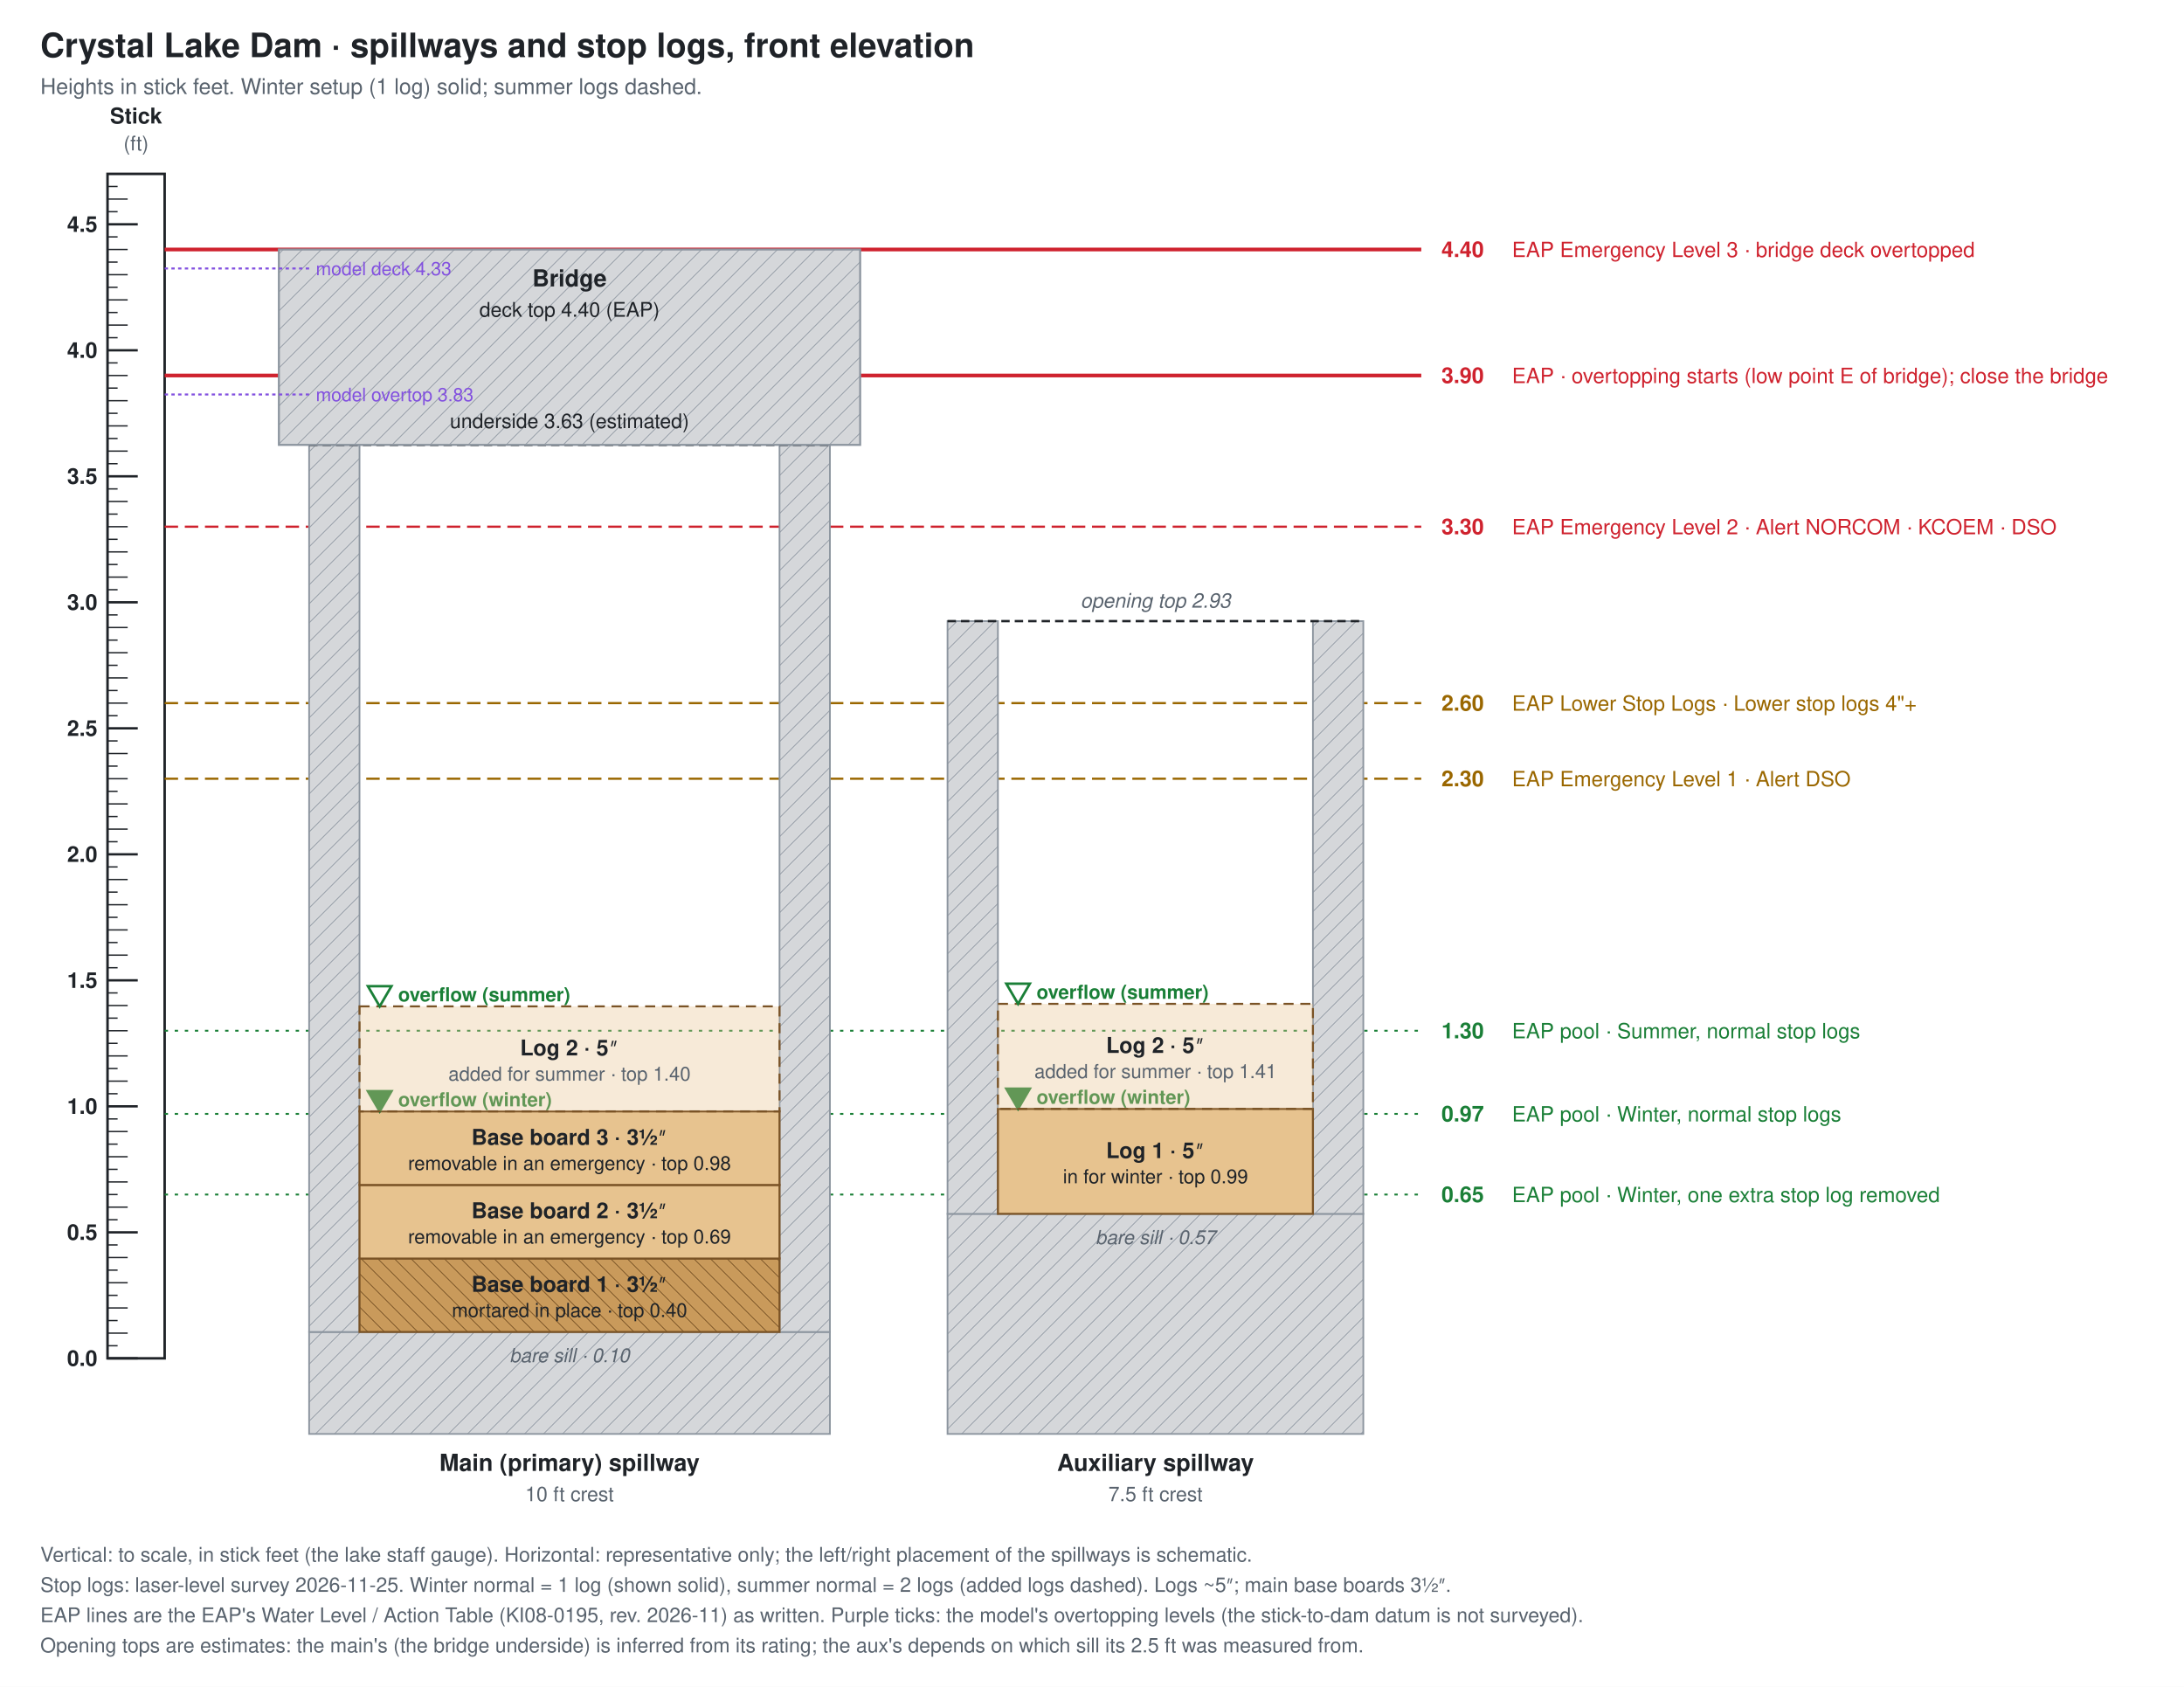
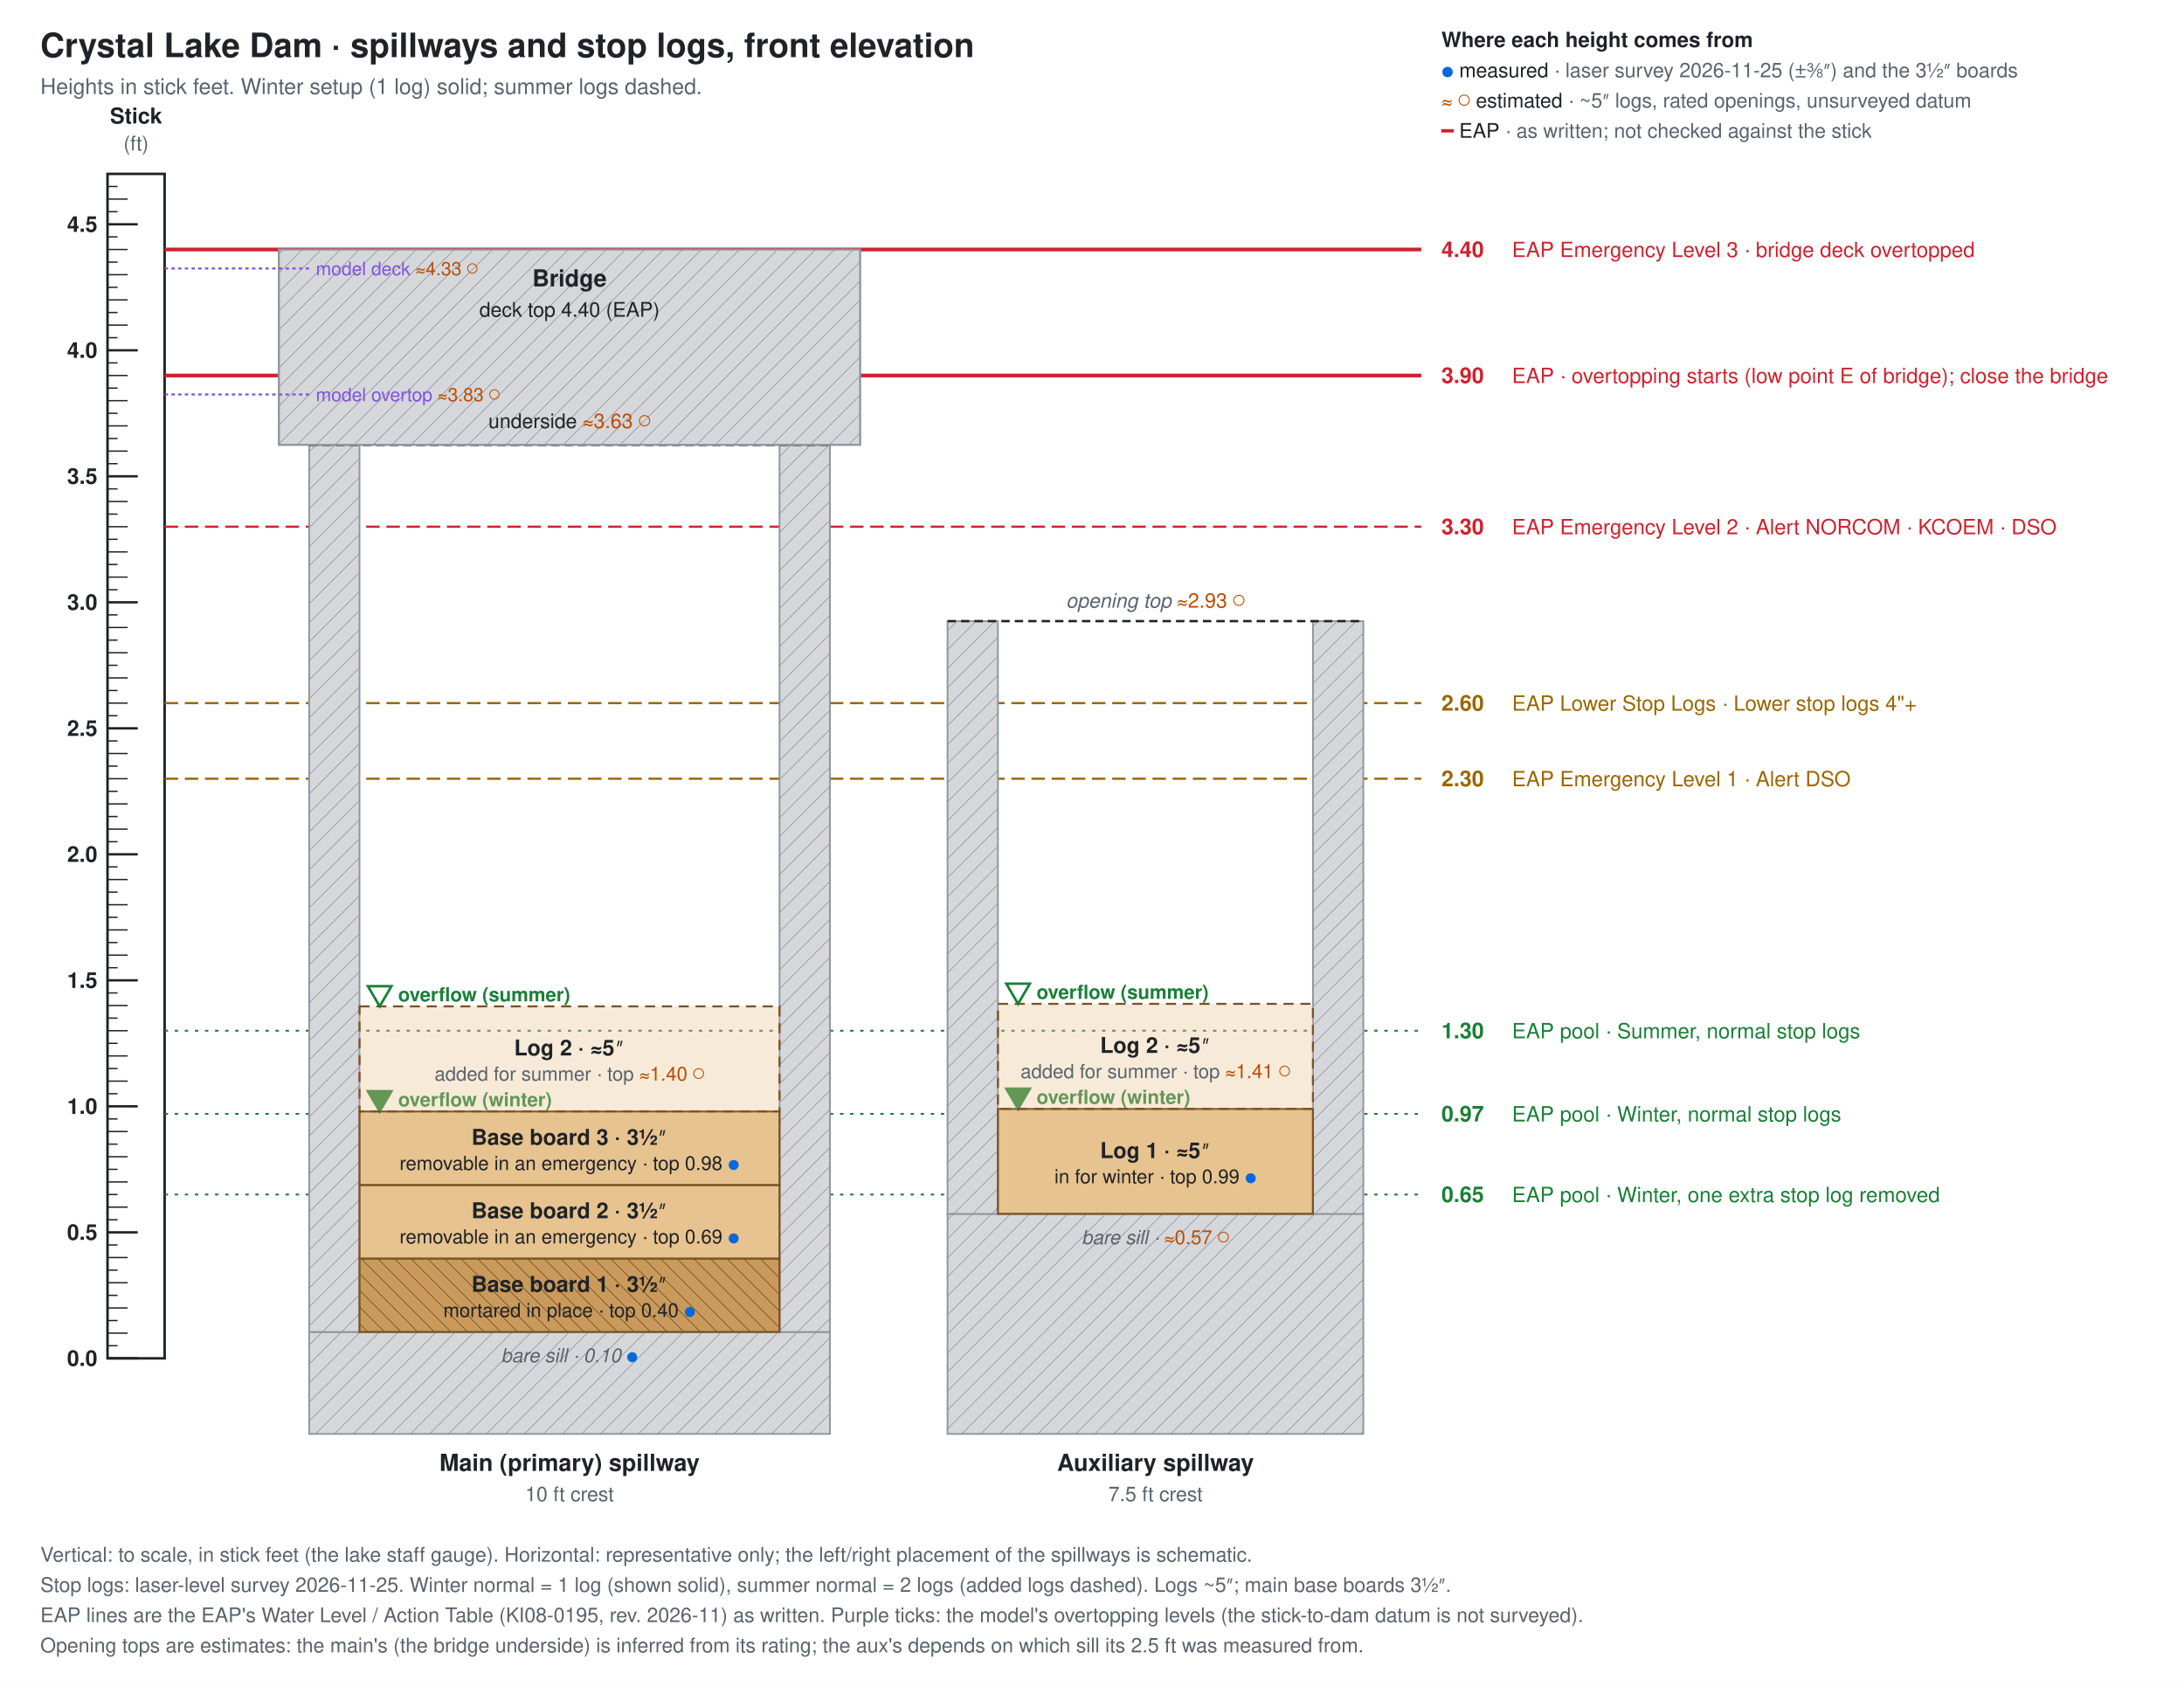
<svg xmlns="http://www.w3.org/2000/svg" width="1300" height="1004" viewBox="0 0 1300 1004" font-family="-apple-system, Helvetica, Arial, sans-serif">
  <defs>
    <pattern id="hatch" width="8" height="8" patternUnits="userSpaceOnUse" patternTransform="rotate(45)">
      <rect width="8" height="8" fill="#d5d7da" />
      <line x1="0" y1="0" x2="0" y2="8" stroke="#8c959f" stroke-width="0.8" />
    </pattern>
    <pattern id="mortar" width="7" height="7" patternUnits="userSpaceOnUse" patternTransform="rotate(-45)">
      <rect width="7" height="7" fill="#c99a5b" />
      <line x1="0" y1="0" x2="0" y2="7" stroke="#7a5326" stroke-width="0.9" />
    </pattern>
  </defs>
  <rect width="1300" height="1004" fill="#ffffff" />
  <text x="24.0" y="34.0" font-size="20" text-anchor="start" font-weight="700" fill="#1f2328">Crystal Lake Dam · spillways and stop logs, front elevation</text>
  <text x="24.0" y="56.0" font-size="13" text-anchor="start" font-weight="400" fill="#59636e">Heights in stick feet. Winter setup (1 log) solid; summer logs dashed.</text>
+   <text x="858.0" y="28.0" font-size="12.5" text-anchor="start" font-weight="700" fill="#1f2328">Where each height comes from</text>
+   <text x="858.0" y="46.0" font-size="12" text-anchor="start" font-weight="400" fill="#1f2328">
+     <tspan fill="#0969da">●</tspan> measured <tspan fill="#59636e">· laser survey 2026-11-25 (±⅜″) and the 3½″ boards</tspan>
+   </text>
+   <text x="858.0" y="64.0" font-size="12" text-anchor="start" font-weight="400" fill="#1f2328">
+     <tspan fill="#bc4c00">≈ ○</tspan> estimated <tspan fill="#59636e">· ~5″ logs, rated openings, unsurveyed datum</tspan>
+   </text>
+   <text x="858.0" y="82.0" font-size="12" text-anchor="start" font-weight="400" fill="#1f2328">
+     <tspan fill="#cf222e">━</tspan> EAP <tspan fill="#59636e">· as written; not checked against the stick</tspan>
+   </text>
  <rect x="64.0" y="103.5" width="34.0" height="705.0" fill="#ffffff" stroke="#1f2328" stroke-width="1.5" />
  <text x="81.0" y="73.5" font-size="13" text-anchor="middle" font-weight="600" fill="#1f2328">Stick</text>
  <text x="81.0" y="89.5" font-size="12" text-anchor="middle" font-weight="400" fill="#59636e">(ft)</text>
  <line x1="64.0" y1="808.5" x2="82.0" y2="808.5" stroke="#1f2328" stroke-width="1.4" />
  <text x="58.0" y="813.0" font-size="13" text-anchor="end" font-weight="600" fill="#1f2328">0.0</text>
  <line x1="64.0" y1="801.0" x2="70.0" y2="801.0" stroke="#1f2328" stroke-width="0.8" />
  <line x1="64.0" y1="793.5" x2="76.0" y2="793.5" stroke="#1f2328" stroke-width="0.8" />
  <line x1="64.0" y1="786.0" x2="70.0" y2="786.0" stroke="#1f2328" stroke-width="0.8" />
  <line x1="64.0" y1="778.5" x2="76.0" y2="778.5" stroke="#1f2328" stroke-width="0.8" />
  <line x1="64.0" y1="771.0" x2="70.0" y2="771.0" stroke="#1f2328" stroke-width="0.8" />
  <line x1="64.0" y1="763.5" x2="76.0" y2="763.5" stroke="#1f2328" stroke-width="0.8" />
  <line x1="64.0" y1="756.0" x2="70.0" y2="756.0" stroke="#1f2328" stroke-width="0.8" />
  <line x1="64.0" y1="748.5" x2="76.0" y2="748.5" stroke="#1f2328" stroke-width="0.8" />
  <line x1="64.0" y1="741.0" x2="70.0" y2="741.0" stroke="#1f2328" stroke-width="0.8" />
  <line x1="64.0" y1="733.5" x2="82.0" y2="733.5" stroke="#1f2328" stroke-width="1.4" />
  <text x="58.0" y="738.0" font-size="13" text-anchor="end" font-weight="600" fill="#1f2328">0.5</text>
  <line x1="64.0" y1="726.0" x2="70.0" y2="726.0" stroke="#1f2328" stroke-width="0.8" />
  <line x1="64.0" y1="718.5" x2="76.0" y2="718.5" stroke="#1f2328" stroke-width="0.8" />
  <line x1="64.0" y1="711.0" x2="70.0" y2="711.0" stroke="#1f2328" stroke-width="0.8" />
  <line x1="64.0" y1="703.5" x2="76.0" y2="703.5" stroke="#1f2328" stroke-width="0.8" />
  <line x1="64.0" y1="696.0" x2="70.0" y2="696.0" stroke="#1f2328" stroke-width="0.8" />
  <line x1="64.0" y1="688.5" x2="76.0" y2="688.5" stroke="#1f2328" stroke-width="0.8" />
  <line x1="64.0" y1="681.0" x2="70.0" y2="681.0" stroke="#1f2328" stroke-width="0.8" />
  <line x1="64.0" y1="673.5" x2="76.0" y2="673.5" stroke="#1f2328" stroke-width="0.8" />
  <line x1="64.0" y1="666.0" x2="70.0" y2="666.0" stroke="#1f2328" stroke-width="0.8" />
  <line x1="64.0" y1="658.5" x2="82.0" y2="658.5" stroke="#1f2328" stroke-width="1.4" />
  <text x="58.0" y="663.0" font-size="13" text-anchor="end" font-weight="600" fill="#1f2328">1.0</text>
  <line x1="64.0" y1="651.0" x2="70.0" y2="651.0" stroke="#1f2328" stroke-width="0.8" />
  <line x1="64.0" y1="643.5" x2="76.0" y2="643.5" stroke="#1f2328" stroke-width="0.8" />
  <line x1="64.0" y1="636.0" x2="70.0" y2="636.0" stroke="#1f2328" stroke-width="0.8" />
  <line x1="64.0" y1="628.5" x2="76.0" y2="628.5" stroke="#1f2328" stroke-width="0.8" />
  <line x1="64.0" y1="621.0" x2="70.0" y2="621.0" stroke="#1f2328" stroke-width="0.8" />
  <line x1="64.0" y1="613.5" x2="76.0" y2="613.5" stroke="#1f2328" stroke-width="0.8" />
  <line x1="64.0" y1="606.0" x2="70.0" y2="606.0" stroke="#1f2328" stroke-width="0.8" />
  <line x1="64.0" y1="598.5" x2="76.0" y2="598.5" stroke="#1f2328" stroke-width="0.8" />
  <line x1="64.0" y1="591.0" x2="70.0" y2="591.0" stroke="#1f2328" stroke-width="0.8" />
  <line x1="64.0" y1="583.5" x2="82.0" y2="583.5" stroke="#1f2328" stroke-width="1.4" />
  <text x="58.0" y="588.0" font-size="13" text-anchor="end" font-weight="600" fill="#1f2328">1.5</text>
  <line x1="64.0" y1="576.0" x2="70.0" y2="576.0" stroke="#1f2328" stroke-width="0.8" />
  <line x1="64.0" y1="568.5" x2="76.0" y2="568.5" stroke="#1f2328" stroke-width="0.8" />
  <line x1="64.0" y1="561.0" x2="70.0" y2="561.0" stroke="#1f2328" stroke-width="0.8" />
  <line x1="64.0" y1="553.5" x2="76.0" y2="553.5" stroke="#1f2328" stroke-width="0.8" />
  <line x1="64.0" y1="546.0" x2="70.0" y2="546.0" stroke="#1f2328" stroke-width="0.8" />
  <line x1="64.0" y1="538.5" x2="76.0" y2="538.5" stroke="#1f2328" stroke-width="0.8" />
  <line x1="64.0" y1="531.0" x2="70.0" y2="531.0" stroke="#1f2328" stroke-width="0.8" />
  <line x1="64.0" y1="523.5" x2="76.0" y2="523.5" stroke="#1f2328" stroke-width="0.8" />
  <line x1="64.0" y1="516.0" x2="70.0" y2="516.0" stroke="#1f2328" stroke-width="0.8" />
  <line x1="64.0" y1="508.5" x2="82.0" y2="508.5" stroke="#1f2328" stroke-width="1.4" />
  <text x="58.0" y="513.0" font-size="13" text-anchor="end" font-weight="600" fill="#1f2328">2.0</text>
  <line x1="64.0" y1="501.0" x2="70.0" y2="501.0" stroke="#1f2328" stroke-width="0.8" />
  <line x1="64.0" y1="493.5" x2="76.0" y2="493.5" stroke="#1f2328" stroke-width="0.8" />
  <line x1="64.0" y1="486.0" x2="70.0" y2="486.0" stroke="#1f2328" stroke-width="0.8" />
  <line x1="64.0" y1="478.5" x2="76.0" y2="478.5" stroke="#1f2328" stroke-width="0.8" />
  <line x1="64.0" y1="471.0" x2="70.0" y2="471.0" stroke="#1f2328" stroke-width="0.8" />
  <line x1="64.0" y1="463.5" x2="76.0" y2="463.5" stroke="#1f2328" stroke-width="0.8" />
  <line x1="64.0" y1="456.0" x2="70.0" y2="456.0" stroke="#1f2328" stroke-width="0.8" />
  <line x1="64.0" y1="448.5" x2="76.0" y2="448.5" stroke="#1f2328" stroke-width="0.8" />
  <line x1="64.0" y1="441.0" x2="70.0" y2="441.0" stroke="#1f2328" stroke-width="0.8" />
  <line x1="64.0" y1="433.5" x2="82.0" y2="433.5" stroke="#1f2328" stroke-width="1.4" />
  <text x="58.0" y="438.0" font-size="13" text-anchor="end" font-weight="600" fill="#1f2328">2.5</text>
  <line x1="64.0" y1="426.0" x2="70.0" y2="426.0" stroke="#1f2328" stroke-width="0.8" />
  <line x1="64.0" y1="418.5" x2="76.0" y2="418.5" stroke="#1f2328" stroke-width="0.8" />
  <line x1="64.0" y1="411.0" x2="70.0" y2="411.0" stroke="#1f2328" stroke-width="0.8" />
  <line x1="64.0" y1="403.5" x2="76.0" y2="403.5" stroke="#1f2328" stroke-width="0.8" />
  <line x1="64.0" y1="396.0" x2="70.0" y2="396.0" stroke="#1f2328" stroke-width="0.8" />
  <line x1="64.0" y1="388.5" x2="76.0" y2="388.5" stroke="#1f2328" stroke-width="0.8" />
  <line x1="64.0" y1="381.0" x2="70.0" y2="381.0" stroke="#1f2328" stroke-width="0.8" />
  <line x1="64.0" y1="373.5" x2="76.0" y2="373.5" stroke="#1f2328" stroke-width="0.8" />
  <line x1="64.0" y1="366.0" x2="70.0" y2="366.0" stroke="#1f2328" stroke-width="0.8" />
  <line x1="64.0" y1="358.5" x2="82.0" y2="358.5" stroke="#1f2328" stroke-width="1.4" />
  <text x="58.0" y="363.0" font-size="13" text-anchor="end" font-weight="600" fill="#1f2328">3.0</text>
  <line x1="64.0" y1="351.0" x2="70.0" y2="351.0" stroke="#1f2328" stroke-width="0.8" />
  <line x1="64.0" y1="343.5" x2="76.0" y2="343.5" stroke="#1f2328" stroke-width="0.8" />
  <line x1="64.0" y1="336.0" x2="70.0" y2="336.0" stroke="#1f2328" stroke-width="0.8" />
  <line x1="64.0" y1="328.5" x2="76.0" y2="328.5" stroke="#1f2328" stroke-width="0.8" />
  <line x1="64.0" y1="321.0" x2="70.0" y2="321.0" stroke="#1f2328" stroke-width="0.8" />
  <line x1="64.0" y1="313.5" x2="76.0" y2="313.5" stroke="#1f2328" stroke-width="0.8" />
  <line x1="64.0" y1="306.0" x2="70.0" y2="306.0" stroke="#1f2328" stroke-width="0.8" />
  <line x1="64.0" y1="298.5" x2="76.0" y2="298.5" stroke="#1f2328" stroke-width="0.8" />
  <line x1="64.0" y1="291.0" x2="70.0" y2="291.0" stroke="#1f2328" stroke-width="0.8" />
  <line x1="64.0" y1="283.5" x2="82.0" y2="283.5" stroke="#1f2328" stroke-width="1.4" />
  <text x="58.0" y="288.0" font-size="13" text-anchor="end" font-weight="600" fill="#1f2328">3.5</text>
  <line x1="64.0" y1="276.0" x2="70.0" y2="276.0" stroke="#1f2328" stroke-width="0.8" />
  <line x1="64.0" y1="268.5" x2="76.0" y2="268.5" stroke="#1f2328" stroke-width="0.8" />
  <line x1="64.0" y1="261.0" x2="70.0" y2="261.0" stroke="#1f2328" stroke-width="0.8" />
  <line x1="64.0" y1="253.5" x2="76.0" y2="253.5" stroke="#1f2328" stroke-width="0.8" />
  <line x1="64.0" y1="246.0" x2="70.0" y2="246.0" stroke="#1f2328" stroke-width="0.8" />
  <line x1="64.0" y1="238.5" x2="76.0" y2="238.5" stroke="#1f2328" stroke-width="0.8" />
  <line x1="64.0" y1="231.0" x2="70.0" y2="231.0" stroke="#1f2328" stroke-width="0.8" />
  <line x1="64.0" y1="223.5" x2="76.0" y2="223.5" stroke="#1f2328" stroke-width="0.8" />
  <line x1="64.0" y1="216.0" x2="70.0" y2="216.0" stroke="#1f2328" stroke-width="0.8" />
  <line x1="64.0" y1="208.5" x2="82.0" y2="208.5" stroke="#1f2328" stroke-width="1.4" />
  <text x="58.0" y="213.0" font-size="13" text-anchor="end" font-weight="600" fill="#1f2328">4.0</text>
  <line x1="64.0" y1="201.0" x2="70.0" y2="201.0" stroke="#1f2328" stroke-width="0.8" />
  <line x1="64.0" y1="193.5" x2="76.0" y2="193.5" stroke="#1f2328" stroke-width="0.8" />
  <line x1="64.0" y1="186.0" x2="70.0" y2="186.0" stroke="#1f2328" stroke-width="0.8" />
  <line x1="64.0" y1="178.5" x2="76.0" y2="178.5" stroke="#1f2328" stroke-width="0.8" />
  <line x1="64.0" y1="171.0" x2="70.0" y2="171.0" stroke="#1f2328" stroke-width="0.8" />
  <line x1="64.0" y1="163.5" x2="76.0" y2="163.5" stroke="#1f2328" stroke-width="0.8" />
  <line x1="64.0" y1="156.0" x2="70.0" y2="156.0" stroke="#1f2328" stroke-width="0.8" />
  <line x1="64.0" y1="148.5" x2="76.0" y2="148.5" stroke="#1f2328" stroke-width="0.8" />
  <line x1="64.0" y1="141.0" x2="70.0" y2="141.0" stroke="#1f2328" stroke-width="0.8" />
  <line x1="64.0" y1="133.5" x2="82.0" y2="133.5" stroke="#1f2328" stroke-width="1.4" />
  <text x="58.0" y="138.0" font-size="13" text-anchor="end" font-weight="600" fill="#1f2328">4.5</text>
  <line x1="64.0" y1="126.0" x2="70.0" y2="126.0" stroke="#1f2328" stroke-width="0.8" />
  <line x1="64.0" y1="118.5" x2="76.0" y2="118.5" stroke="#1f2328" stroke-width="0.8" />
  <line x1="64.0" y1="111.0" x2="70.0" y2="111.0" stroke="#1f2328" stroke-width="0.8" />
  <line x1="64.0" y1="103.5" x2="76.0" y2="103.5" stroke="#1f2328" stroke-width="0.8" />
  <line x1="98.0" y1="711.0" x2="846.0" y2="711.0" stroke="#1a7f37" stroke-width="1.1" stroke-dasharray="2 4" />
  <text x="858.0" y="715.5" font-size="13" text-anchor="start" font-weight="700" fill="#1a7f37">0.65</text>
  <text x="900.0" y="715.5" font-size="12.5" text-anchor="start" font-weight="400" fill="#1a7f37">EAP pool · Winter, one extra stop log removed</text>
  <line x1="98.0" y1="663.0" x2="846.0" y2="663.0" stroke="#1a7f37" stroke-width="1.1" stroke-dasharray="2 4" />
  <text x="858.0" y="667.5" font-size="13" text-anchor="start" font-weight="700" fill="#1a7f37">0.97</text>
  <text x="900.0" y="667.5" font-size="12.5" text-anchor="start" font-weight="400" fill="#1a7f37">EAP pool · Winter, normal stop logs</text>
  <line x1="98.0" y1="613.5" x2="846.0" y2="613.5" stroke="#1a7f37" stroke-width="1.1" stroke-dasharray="2 4" />
  <text x="858.0" y="618.0" font-size="13" text-anchor="start" font-weight="700" fill="#1a7f37">1.30</text>
  <text x="900.0" y="618.0" font-size="12.5" text-anchor="start" font-weight="400" fill="#1a7f37">EAP pool · Summer, normal stop logs</text>
  <line x1="98.0" y1="463.5" x2="846.0" y2="463.5" stroke="#9a6700" stroke-width="1.3" stroke-dasharray="8 4" />
  <text x="858.0" y="468.0" font-size="13" text-anchor="start" font-weight="700" fill="#9a6700">2.30</text>
  <text x="900.0" y="468.0" font-size="12.5" text-anchor="start" font-weight="400" fill="#9a6700">EAP Emergency Level 1 · Alert DSO</text>
  <line x1="98.0" y1="418.5" x2="846.0" y2="418.5" stroke="#9a6700" stroke-width="1.3" stroke-dasharray="8 4" />
  <text x="858.0" y="423.0" font-size="13" text-anchor="start" font-weight="700" fill="#9a6700">2.60</text>
  <text x="900.0" y="423.0" font-size="12.5" text-anchor="start" font-weight="400" fill="#9a6700">EAP Lower Stop Logs · Lower stop logs 4"+</text>
  <line x1="98.0" y1="313.5" x2="846.0" y2="313.5" stroke="#cf222e" stroke-width="1.3" stroke-dasharray="8 4" />
  <text x="858.0" y="318.0" font-size="13" text-anchor="start" font-weight="700" fill="#cf222e">3.30</text>
  <text x="900.0" y="318.0" font-size="12.5" text-anchor="start" font-weight="400" fill="#cf222e">EAP Emergency Level 2 · Alert NORCOM · KCOEM · DSO</text>
  <line x1="98.0" y1="223.5" x2="846.0" y2="223.5" stroke="#cf222e" stroke-width="2.2" />
  <text x="858.0" y="228.0" font-size="13" text-anchor="start" font-weight="700" fill="#cf222e">3.90</text>
  <text x="900.0" y="228.0" font-size="12.5" text-anchor="start" font-weight="400" fill="#cf222e">EAP · overtopping starts (low point E of bridge); close the bridge</text>
  <line x1="98.0" y1="148.5" x2="846.0" y2="148.5" stroke="#cf222e" stroke-width="2.2" />
  <text x="858.0" y="153.0" font-size="13" text-anchor="start" font-weight="700" fill="#cf222e">4.40</text>
  <text x="900.0" y="153.0" font-size="12.5" text-anchor="start" font-weight="400" fill="#cf222e">EAP Emergency Level 3 · bridge deck overtopped</text>
  <rect x="184.0" y="792.8" width="310.0" height="60.7" fill="url(#hatch)" stroke="#8c959f" stroke-width="1" />
  <rect x="184.0" y="264.8" width="30.0" height="528.0" fill="url(#hatch)" stroke="#8c959f" stroke-width="1" />
  <rect x="464.0" y="264.8" width="30.0" height="528.0" fill="url(#hatch)" stroke="#8c959f" stroke-width="1" />
  <rect x="214.0" y="749.0" width="250.0" height="43.8" fill="url(#mortar)" stroke="#7a5326" stroke-width="1.2" />
  <text x="339.0" y="768.9" font-size="13" text-anchor="middle" font-weight="600" fill="#1f2328">Base board 1 · 3½″</text>
-   <text x="339.0" y="783.9" font-size="11.5" text-anchor="middle" font-weight="400" fill="#1f2328">mortared in place · top 0.40</text>
+   <text x="339.0" y="783.9" font-size="11.5" text-anchor="middle" font-weight="400" fill="#1f2328">mortared in place · top 0.40 <tspan fill="#0969da" font-style="normal">●</tspan>
+   </text>
  <rect x="214.0" y="705.3" width="250.0" height="43.8" fill="#e7c38f" stroke="#7a5326" stroke-width="1.2" />
  <text x="339.0" y="725.1" font-size="13" text-anchor="middle" font-weight="600" fill="#1f2328">Base board 2 · 3½″</text>
-   <text x="339.0" y="740.1" font-size="11.5" text-anchor="middle" font-weight="400" fill="#1f2328">removable in an emergency · top 0.69</text>
+   <text x="339.0" y="740.1" font-size="11.5" text-anchor="middle" font-weight="400" fill="#1f2328">removable in an emergency · top 0.69 <tspan fill="#0969da" font-style="normal">●</tspan>
+   </text>
  <rect x="214.0" y="661.5" width="250.0" height="43.8" fill="#e7c38f" stroke="#7a5326" stroke-width="1.2" />
  <text x="339.0" y="681.4" font-size="13" text-anchor="middle" font-weight="600" fill="#1f2328">Base board 3 · 3½″</text>
-   <text x="339.0" y="696.4" font-size="11.5" text-anchor="middle" font-weight="400" fill="#1f2328">removable in an emergency · top 0.98</text>
+   <text x="339.0" y="696.4" font-size="11.5" text-anchor="middle" font-weight="400" fill="#1f2328">removable in an emergency · top 0.98 <tspan fill="#0969da" font-style="normal">●</tspan>
+   </text>
  <path d="M 219.0 649.5 L 233.0 649.5 L 226.0 661.5 Z" fill="#1a7f37" stroke="#1a7f37" stroke-width="1.5" />
  <text x="237.0" y="658.5" font-size="11.5" text-anchor="start" font-weight="700" fill="#1a7f37">overflow (winter)</text>
  <rect x="214.0" y="599.0" width="250.0" height="62.5" fill="#e7c38f" fill-opacity="0.35" stroke="#7a5326" stroke-dasharray="6 4" stroke-width="1.2" />
-   <text x="339.0" y="628.2" font-size="13" text-anchor="middle" font-weight="600" fill="#1f2328">Log 2 · 5″</text>
-   <text x="339.0" y="643.2" font-size="11.5" text-anchor="middle" font-weight="400" fill="#59636e">added for summer · top 1.40</text>
+   <text x="339.0" y="628.2" font-size="13" text-anchor="middle" font-weight="600" fill="#1f2328">Log 2 · ≈5″</text>
+   <text x="339.0" y="643.2" font-size="11.5" text-anchor="middle" font-weight="400" fill="#59636e">added for summer · top <tspan fill="#bc4c00" font-style="normal">≈1.40 ○</tspan>
+   </text>
  <path d="M 219.0 587.0 L 233.0 587.0 L 226.0 599.0 Z" fill="#ffffff" stroke="#1a7f37" stroke-width="1.5" />
  <text x="237.0" y="596.0" font-size="11.5" text-anchor="start" font-weight="700" fill="#1a7f37">overflow (summer)</text>
-   <text x="339.0" y="810.8" font-size="11.5" text-anchor="middle" font-weight="400" fill="#59636e" font-style="italic">bare sill · 0.10</text>
+   <text x="339.0" y="810.8" font-size="11.5" text-anchor="middle" font-weight="400" fill="#59636e" font-style="italic">bare sill · 0.10 <tspan fill="#0969da" font-style="normal">●</tspan>
+   </text>
  <line x1="184.0" y1="264.8" x2="494.0" y2="264.8" stroke="#1f2328" stroke-width="1.4" stroke-dasharray="5 3" />
  <text x="339.0" y="875.5" font-size="14" text-anchor="middle" font-weight="700" fill="#1f2328">Main (primary) spillway</text>
  <text x="339.0" y="893.5" font-size="12" text-anchor="middle" font-weight="400" fill="#59636e">10 ft crest</text>
  <rect x="564.0" y="722.5" width="247.5" height="131.0" fill="url(#hatch)" stroke="#8c959f" stroke-width="1" />
  <rect x="564.0" y="369.7" width="30.0" height="352.8" fill="url(#hatch)" stroke="#8c959f" stroke-width="1" />
  <rect x="781.5" y="369.7" width="30.0" height="352.8" fill="url(#hatch)" stroke="#8c959f" stroke-width="1" />
  <rect x="594.0" y="660.0" width="187.5" height="62.5" fill="#e7c38f" stroke="#7a5326" stroke-width="1.2" />
-   <text x="687.8" y="689.3" font-size="13" text-anchor="middle" font-weight="600" fill="#1f2328">Log 1 · 5″</text>
-   <text x="687.8" y="704.3" font-size="11.5" text-anchor="middle" font-weight="400" fill="#1f2328">in for winter · top 0.99</text>
+   <text x="687.8" y="689.3" font-size="13" text-anchor="middle" font-weight="600" fill="#1f2328">Log 1 · ≈5″</text>
+   <text x="687.8" y="704.3" font-size="11.5" text-anchor="middle" font-weight="400" fill="#1f2328">in for winter · top 0.99 <tspan fill="#0969da" font-style="normal">●</tspan>
+   </text>
  <path d="M 599.0 648.0 L 613.0 648.0 L 606.0 660.0 Z" fill="#1a7f37" stroke="#1a7f37" stroke-width="1.5" />
  <text x="617.0" y="657.0" font-size="11.5" text-anchor="start" font-weight="700" fill="#1a7f37">overflow (winter)</text>
  <rect x="594.0" y="597.5" width="187.5" height="62.5" fill="#e7c38f" fill-opacity="0.35" stroke="#7a5326" stroke-dasharray="6 4" stroke-width="1.2" />
-   <text x="687.8" y="626.7" font-size="13" text-anchor="middle" font-weight="600" fill="#1f2328">Log 2 · 5″</text>
-   <text x="687.8" y="641.7" font-size="11.5" text-anchor="middle" font-weight="400" fill="#59636e">added for summer · top 1.41</text>
+   <text x="687.8" y="626.7" font-size="13" text-anchor="middle" font-weight="600" fill="#1f2328">Log 2 · ≈5″</text>
+   <text x="687.8" y="641.7" font-size="11.5" text-anchor="middle" font-weight="400" fill="#59636e">added for summer · top <tspan fill="#bc4c00" font-style="normal">≈1.41 ○</tspan>
+   </text>
  <path d="M 599.0 585.5 L 613.0 585.5 L 606.0 597.5 Z" fill="#ffffff" stroke="#1a7f37" stroke-width="1.5" />
  <text x="617.0" y="594.5" font-size="11.5" text-anchor="start" font-weight="700" fill="#1a7f37">overflow (summer)</text>
-   <text x="687.8" y="740.5" font-size="11.5" text-anchor="middle" font-weight="400" fill="#59636e" font-style="italic">bare sill · 0.57</text>
+   <text x="687.8" y="740.5" font-size="11.5" text-anchor="middle" font-weight="400" fill="#59636e" font-style="italic">bare sill · <tspan fill="#bc4c00" font-style="normal">≈0.57 ○</tspan>
+   </text>
  <line x1="564.0" y1="369.7" x2="811.5" y2="369.7" stroke="#1f2328" stroke-width="1.4" stroke-dasharray="5 3" />
  <text x="687.8" y="875.5" font-size="14" text-anchor="middle" font-weight="700" fill="#1f2328">Auxiliary spillway</text>
  <text x="687.8" y="893.5" font-size="12" text-anchor="middle" font-weight="400" fill="#59636e">7.5 ft crest</text>
  <rect x="166.0" y="148.5" width="346.0" height="116.3" fill="url(#hatch)" stroke="#8c959f" stroke-width="1.2" />
  <text x="339.0" y="170.5" font-size="14" text-anchor="middle" font-weight="700" fill="#1f2328">Bridge</text>
  <text x="339.0" y="188.5" font-size="12" text-anchor="middle" font-weight="400" fill="#1f2328">deck top 4.40 (EAP)</text>
-   <text x="339.0" y="254.8" font-size="12" text-anchor="middle" font-weight="400" fill="#1f2328">underside 3.63 (estimated)</text>
-   <text x="687.8" y="361.7" font-size="12" text-anchor="middle" font-weight="400" fill="#59636e" font-style="italic">opening top 2.93</text>
+   <text x="339.0" y="254.8" font-size="12" text-anchor="middle" font-weight="400" fill="#1f2328">underside <tspan fill="#bc4c00" font-style="normal">≈3.63 ○</tspan>
+   </text>
+   <text x="687.8" y="361.7" font-size="12" text-anchor="middle" font-weight="400" fill="#59636e" font-style="italic">opening top <tspan fill="#bc4c00" font-style="normal">≈2.93 ○</tspan>
+   </text>
  <line x1="98.0" y1="234.8" x2="184.0" y2="234.8" stroke="#8250df" stroke-width="1.2" stroke-dasharray="2 2" />
-   <text x="188.0" y="238.8" font-size="11" text-anchor="start" font-weight="400" fill="#8250df">model overtop 3.83</text>
+   <text x="188.0" y="238.8" font-size="11" text-anchor="start" font-weight="400" fill="#8250df">model overtop <tspan fill="#bc4c00" font-style="normal">≈3.83 ○</tspan>
+   </text>
  <line x1="98.0" y1="159.8" x2="184.0" y2="159.8" stroke="#8250df" stroke-width="1.2" stroke-dasharray="2 2" />
-   <text x="188.0" y="163.8" font-size="11" text-anchor="start" font-weight="400" fill="#8250df">model deck 4.33</text>
+   <text x="188.0" y="163.8" font-size="11" text-anchor="start" font-weight="400" fill="#8250df">model deck <tspan fill="#bc4c00" font-style="normal">≈4.33 ○</tspan>
+   </text>
  <text x="24.0" y="929.5" font-size="12" text-anchor="start" font-weight="400" fill="#59636e">Vertical: to scale, in stick feet (the lake staff gauge). Horizontal: representative only; the left/right placement of the spillways is schematic.</text>
  <text x="24.0" y="947.5" font-size="12" text-anchor="start" font-weight="400" fill="#59636e">Stop logs: laser-level survey 2026-11-25. Winter normal = 1 log (shown solid), summer normal = 2 logs (added logs dashed). Logs ~5″; main base boards 3½″.</text>
  <text x="24.0" y="965.5" font-size="12" text-anchor="start" font-weight="400" fill="#59636e">EAP lines are the EAP's Water Level / Action Table (KI08-0195, rev. 2026-11) as written. Purple ticks: the model's overtopping levels (the stick-to-dam datum is not surveyed).</text>
  <text x="24.0" y="983.5" font-size="12" text-anchor="start" font-weight="400" fill="#59636e">Opening tops are estimates: the main's (the bridge underside) is inferred from its rating; the aux's depends on which sill its 2.5 ft was measured from.</text>
</svg>
